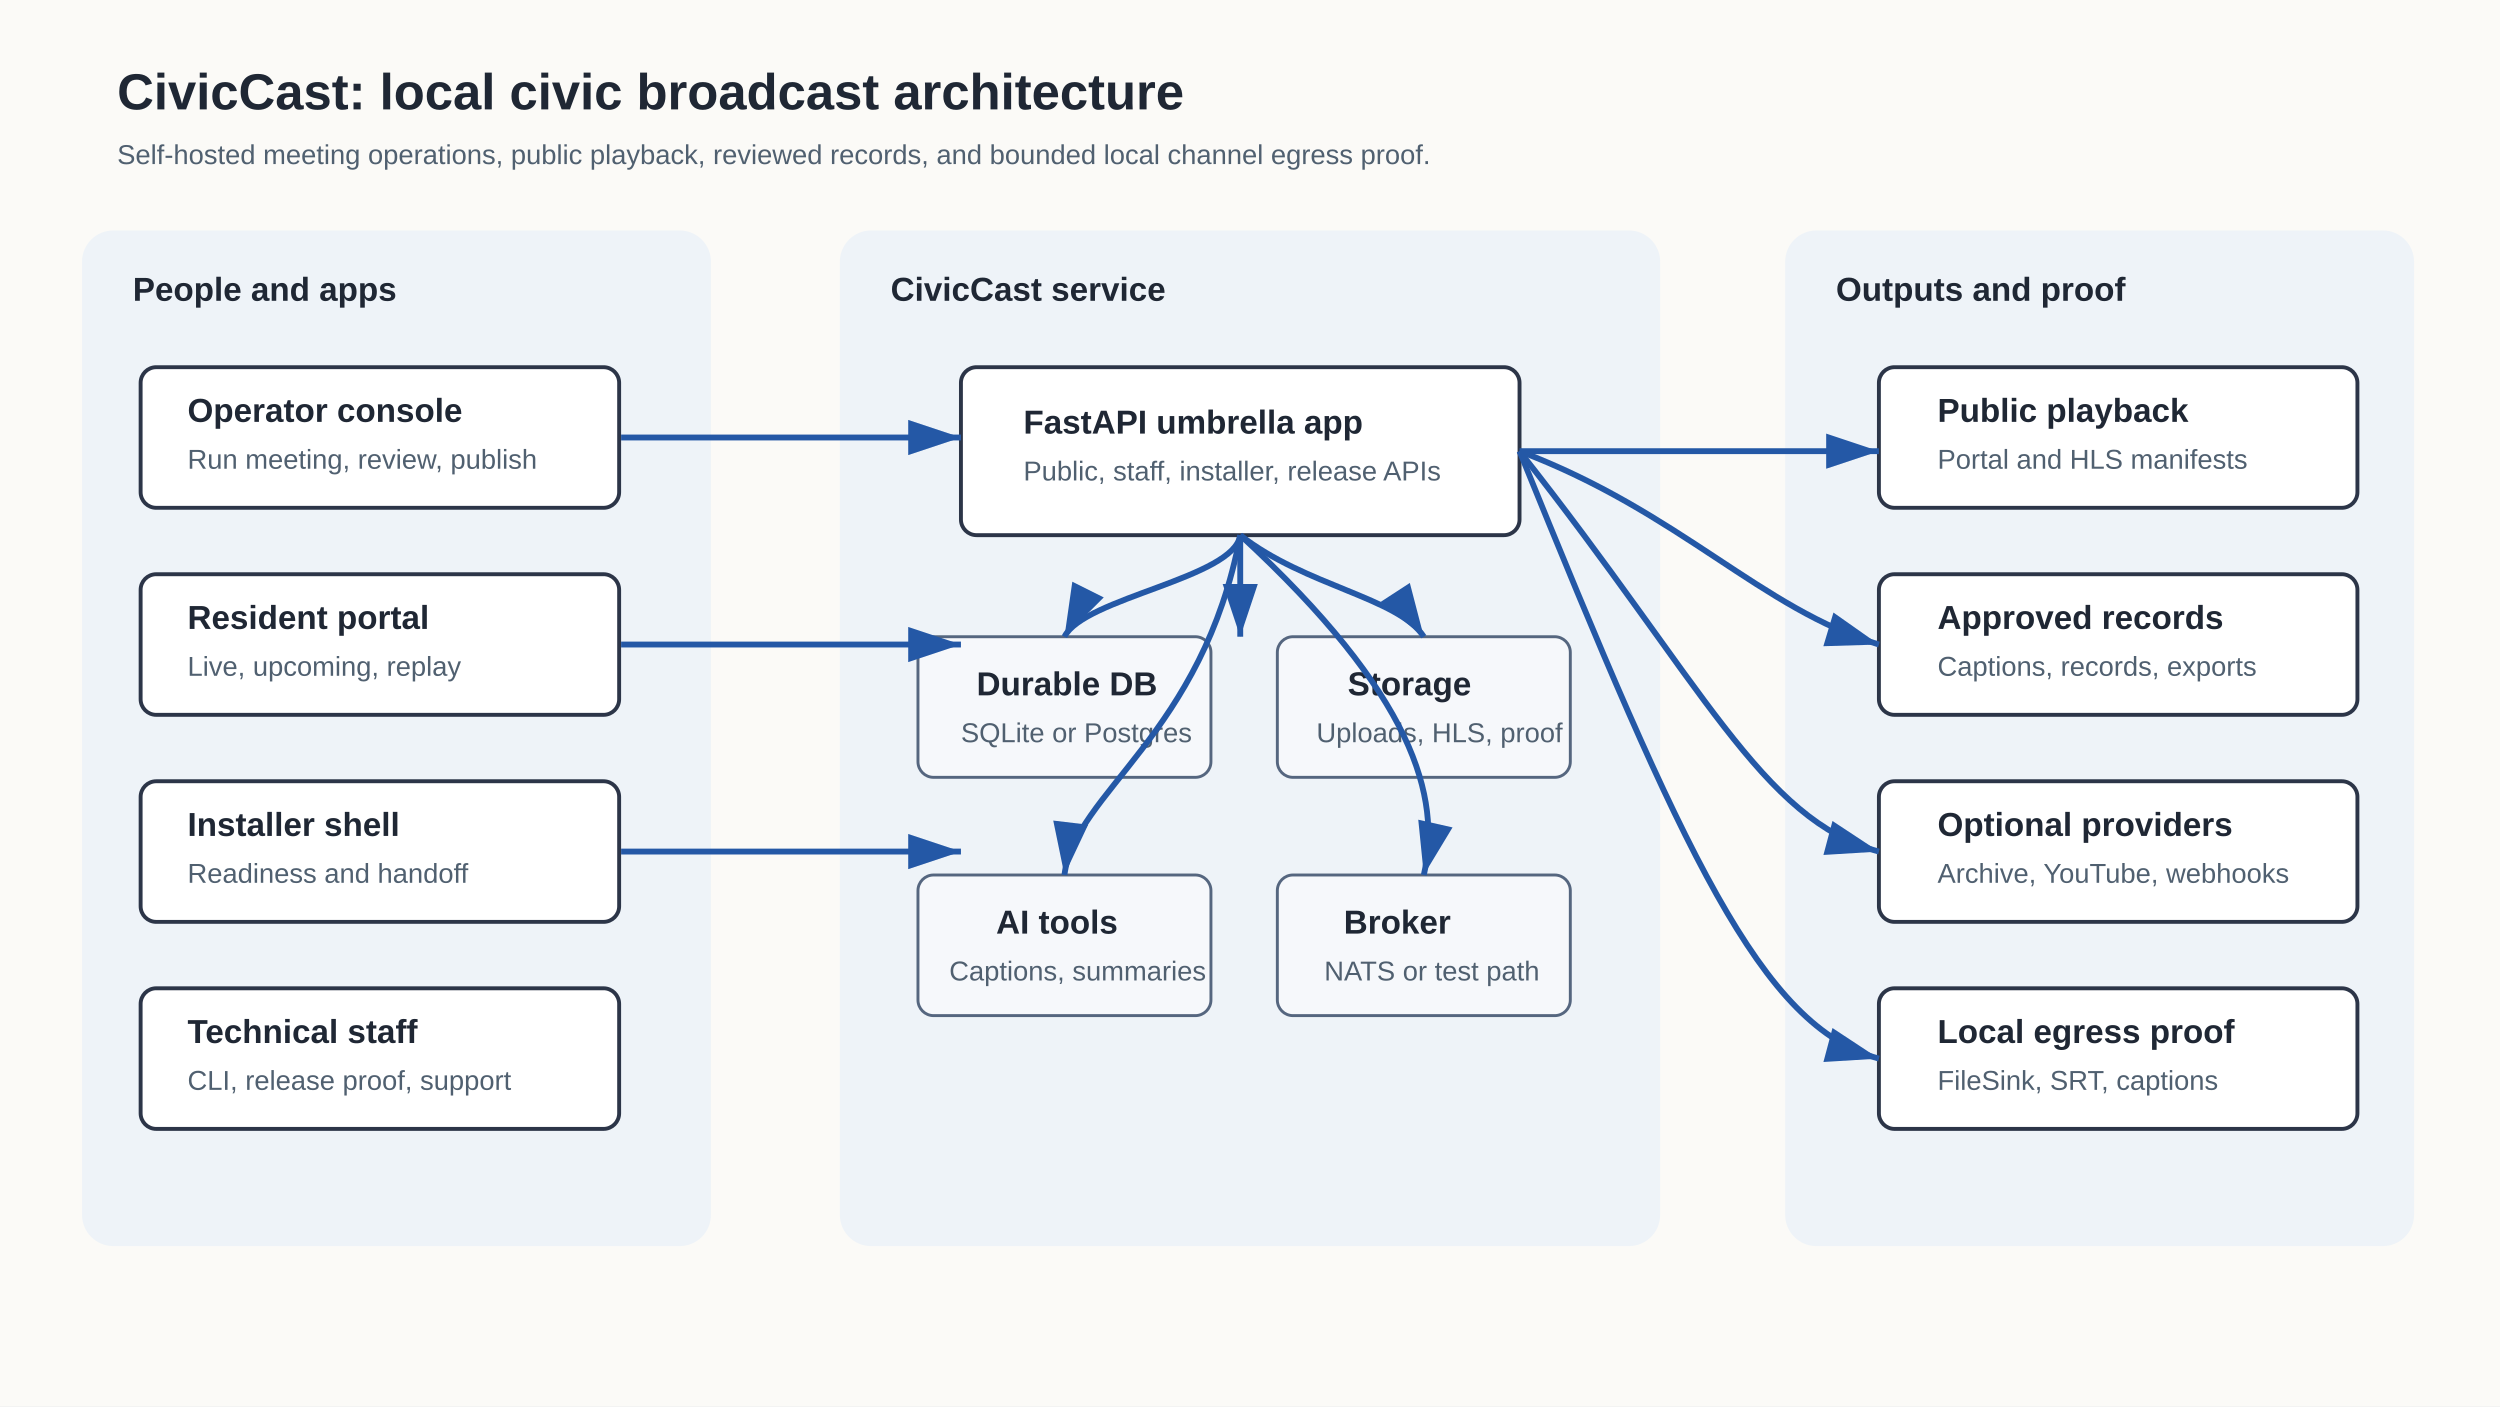
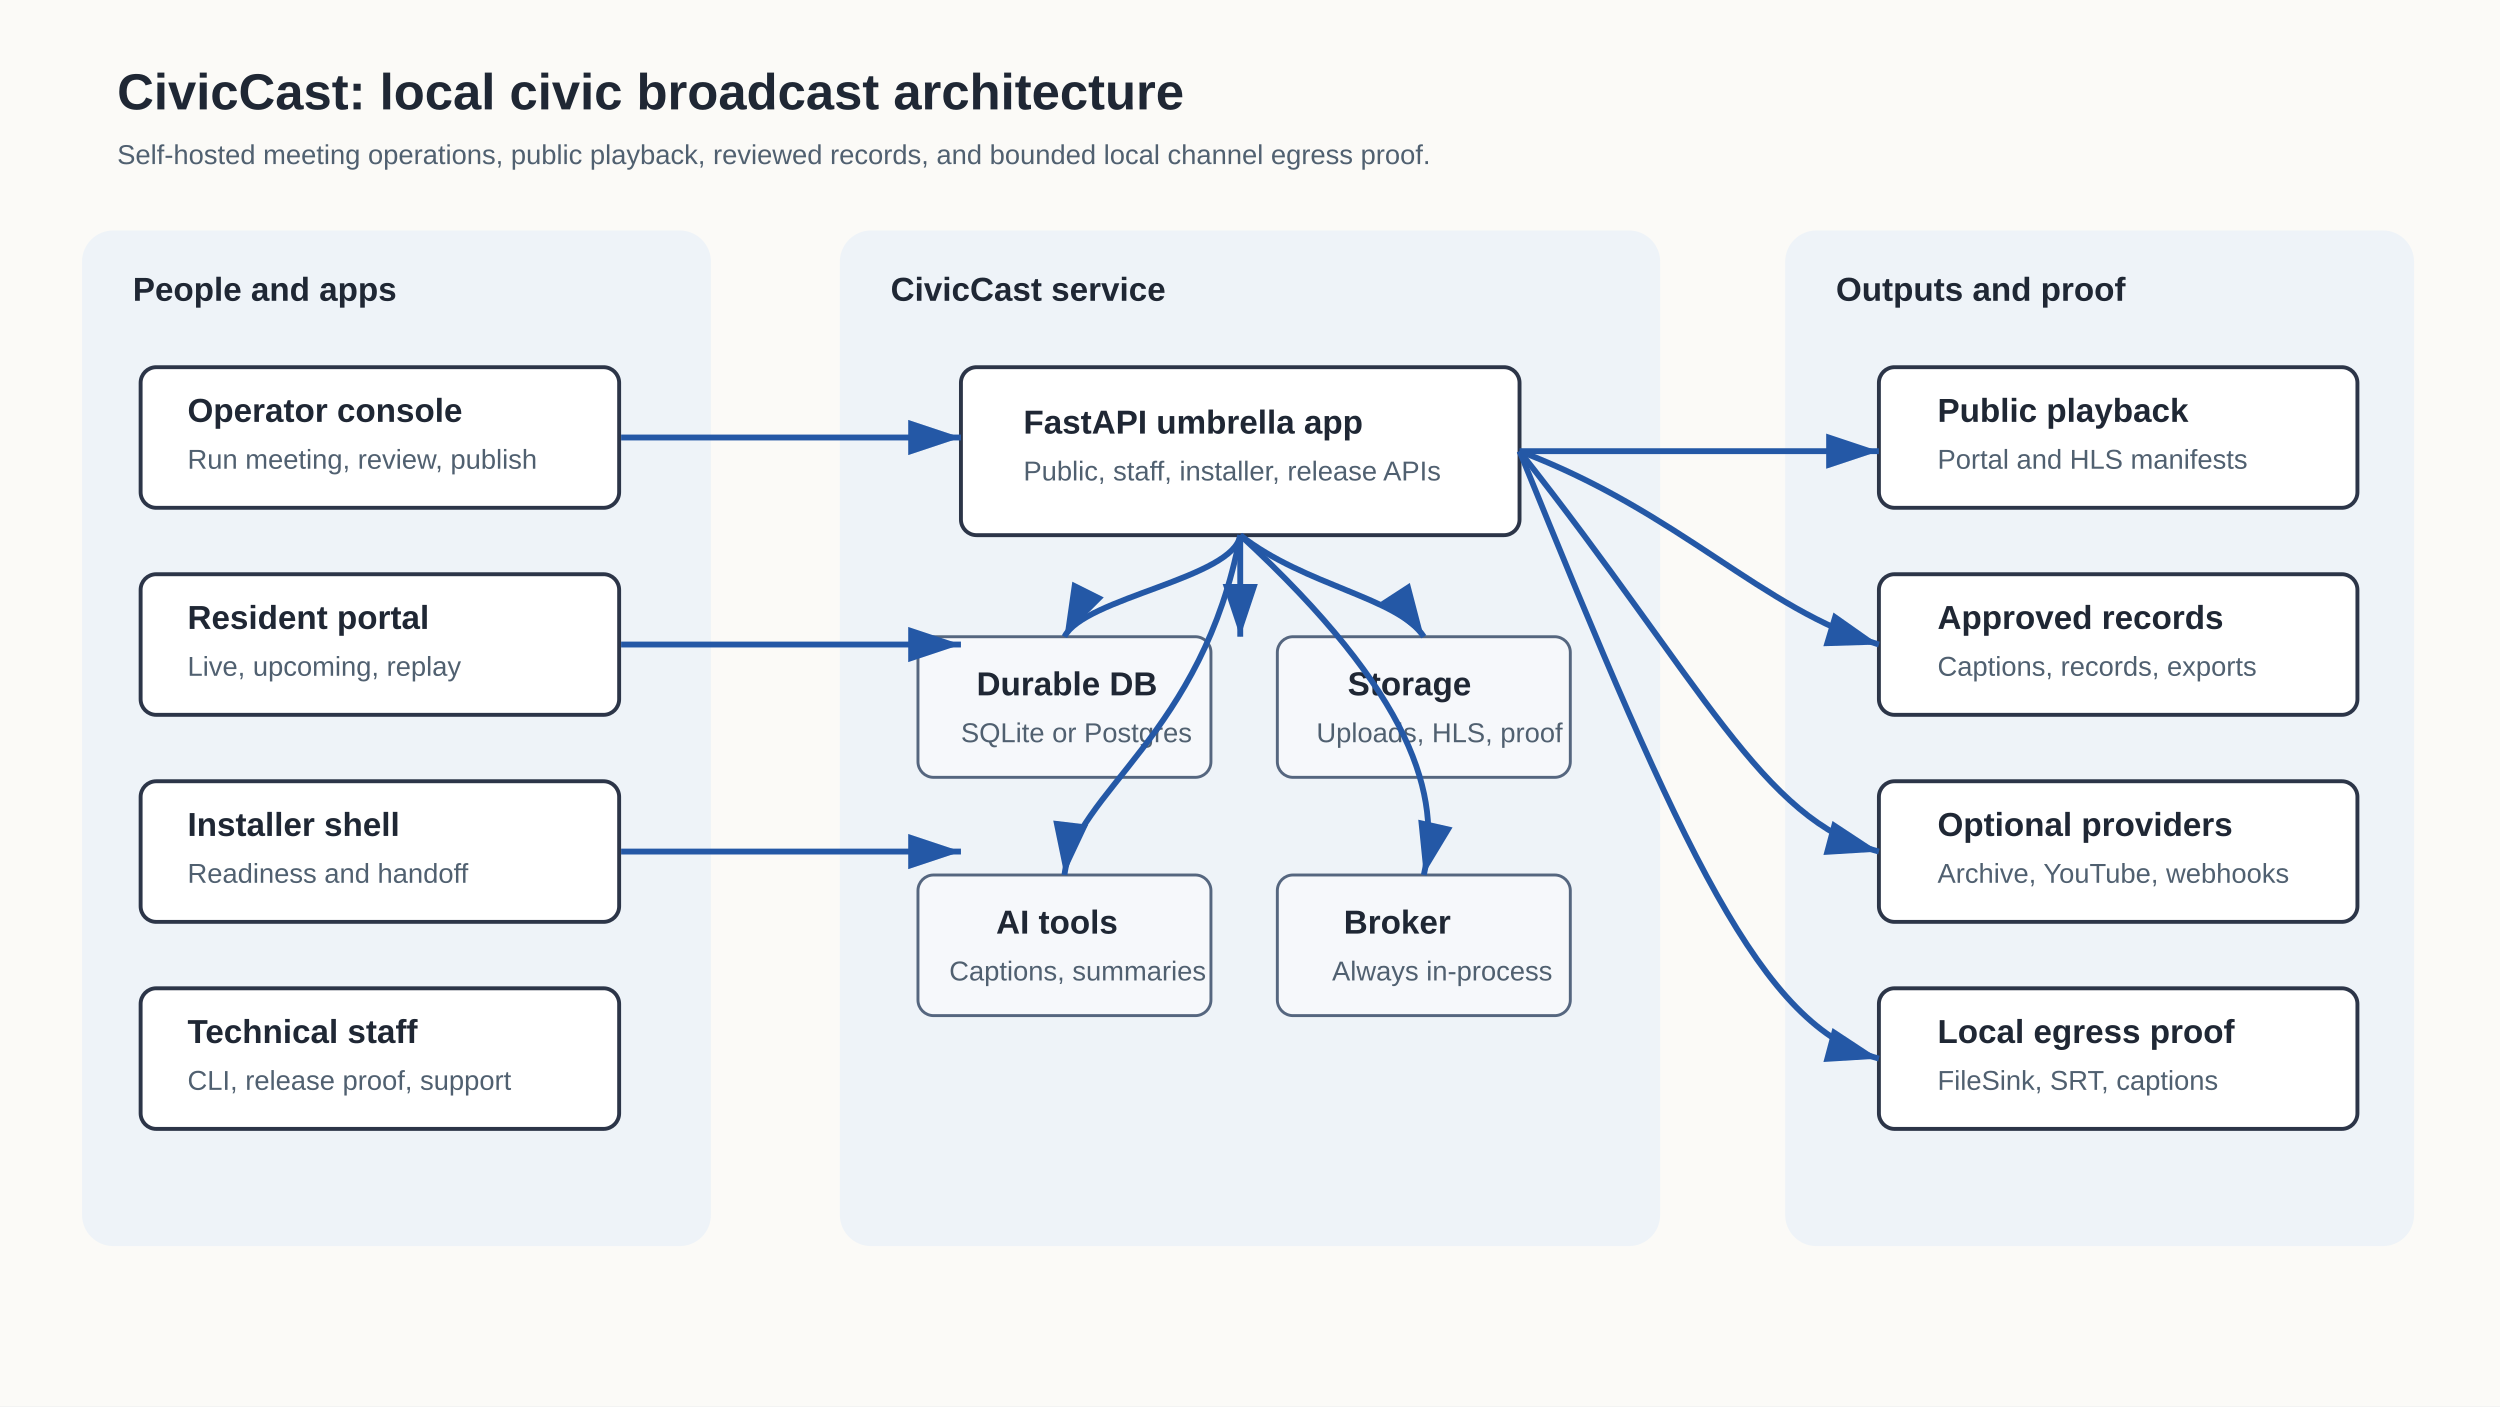
<svg xmlns="http://www.w3.org/2000/svg" width="1280" height="720" viewBox="0 0 1280 720" role="img" aria-labelledby="title desc">
  <defs>
    <style>
      .bg{fill:#fbfaf7}.band{fill:#eef3f8}.box{fill:#fff;stroke:#2c3548;stroke-width:2}.soft{fill:#f6f8fb;stroke:#55667f;stroke-width:1.5}.title{font:700 26px Arial,sans-serif;fill:#1f2734}.label{font:700 17px Arial,sans-serif;fill:#1f2734}.small{font:14px Arial,sans-serif;fill:#506070}.arrow{stroke:#2458a6;stroke-width:3;fill:none;marker-end:url(#arrow)}
    </style>
    <marker id="arrow" markerWidth="10" markerHeight="10" refX="9" refY="3" orient="auto" markerUnits="strokeWidth">
      <path d="M0,0 L0,6 L9,3 z" fill="#2458a6" />
    </marker>
  </defs>
  <rect class="bg" width="1280" height="720" />
  <text class="title" x="60" y="56">CivicCast: local civic broadcast architecture</text>
  <text class="small" x="60" y="84">Self-hosted meeting operations, public playback, reviewed records, and bounded local channel egress proof.</text>
  <rect class="band" x="42" y="118" width="322" height="520" rx="16" />
  <text class="label" x="68" y="154">People and apps</text>
  <rect class="box" x="72" y="188" width="245" height="72" rx="8" />
  <text class="label" x="96" y="216">Operator console</text>
  <text class="small" x="96" y="240">Run meeting, review, publish</text>
  <rect class="box" x="72" y="294" width="245" height="72" rx="8" />
  <text class="label" x="96" y="322">Resident portal</text>
  <text class="small" x="96" y="346">Live, upcoming, replay</text>
  <rect class="box" x="72" y="400" width="245" height="72" rx="8" />
  <text class="label" x="96" y="428">Installer shell</text>
  <text class="small" x="96" y="452">Readiness and handoff</text>
  <rect class="box" x="72" y="506" width="245" height="72" rx="8" />
  <text class="label" x="96" y="534">Technical staff</text>
  <text class="small" x="96" y="558">CLI, release proof, support</text>
  <rect class="band" x="430" y="118" width="420" height="520" rx="16" />
  <text class="label" x="456" y="154">CivicCast service</text>
  <rect class="box" x="492" y="188" width="286" height="86" rx="8" />
  <text class="label" x="524" y="222">FastAPI umbrella app</text>
  <text class="small" x="524" y="246">Public, staff, installer, release APIs</text>
  <rect class="soft" x="470" y="326" width="150" height="72" rx="8" />
  <text class="label" x="500" y="356">Durable DB</text>
  <text class="small" x="492" y="380">SQLite or Postgres</text>
  <rect class="soft" x="654" y="326" width="150" height="72" rx="8" />
  <text class="label" x="690" y="356">Storage</text>
  <text class="small" x="674" y="380">Uploads, HLS, proof</text>
  <rect class="soft" x="470" y="448" width="150" height="72" rx="8" />
  <text class="label" x="510" y="478">AI tools</text>
  <text class="small" x="486" y="502">Captions, summaries</text>
  <rect class="soft" x="654" y="448" width="150" height="72" rx="8" />
  <text class="label" x="688" y="478">Broker</text>
-   <text class="small" x="678" y="502">NATS or test path</text>
+   <text class="small" x="682" y="502">Always in-process</text>
  <rect class="band" x="914" y="118" width="322" height="520" rx="16" />
  <text class="label" x="940" y="154">Outputs and proof</text>
  <rect class="box" x="962" y="188" width="245" height="72" rx="8" />
  <text class="label" x="992" y="216">Public playback</text>
  <text class="small" x="992" y="240">Portal and HLS manifests</text>
  <rect class="box" x="962" y="294" width="245" height="72" rx="8" />
  <text class="label" x="992" y="322">Approved records</text>
  <text class="small" x="992" y="346">Captions, records, exports</text>
  <rect class="box" x="962" y="400" width="245" height="72" rx="8" />
  <text class="label" x="992" y="428">Optional providers</text>
  <text class="small" x="992" y="452">Archive, YouTube, webhooks</text>
  <rect class="box" x="962" y="506" width="245" height="72" rx="8" />
  <text class="label" x="992" y="534">Local egress proof</text>
  <text class="small" x="992" y="558">FileSink, SRT, captions</text>
  <path class="arrow" d="M318 224 H492" />
  <path class="arrow" d="M318 330 H492" />
  <path class="arrow" d="M318 436 H492" />
  <path class="arrow" d="M635 274 V326" />
  <path class="arrow" d="M635 274 C632 296 555 306 545 326" />
  <path class="arrow" d="M635 274 C668 300 716 306 729 326" />
  <path class="arrow" d="M635 274 C616 376 550 406 545 448" />
  <path class="arrow" d="M635 274 C724 356 738 408 729 448" />
  <path class="arrow" d="M778 231 H962" />
  <path class="arrow" d="M778 231 C860 262 902 312 962 330" />
  <path class="arrow" d="M778 231 C872 350 902 420 962 436" />
  <path class="arrow" d="M778 231 C862 438 902 526 962 542" />
</svg>
